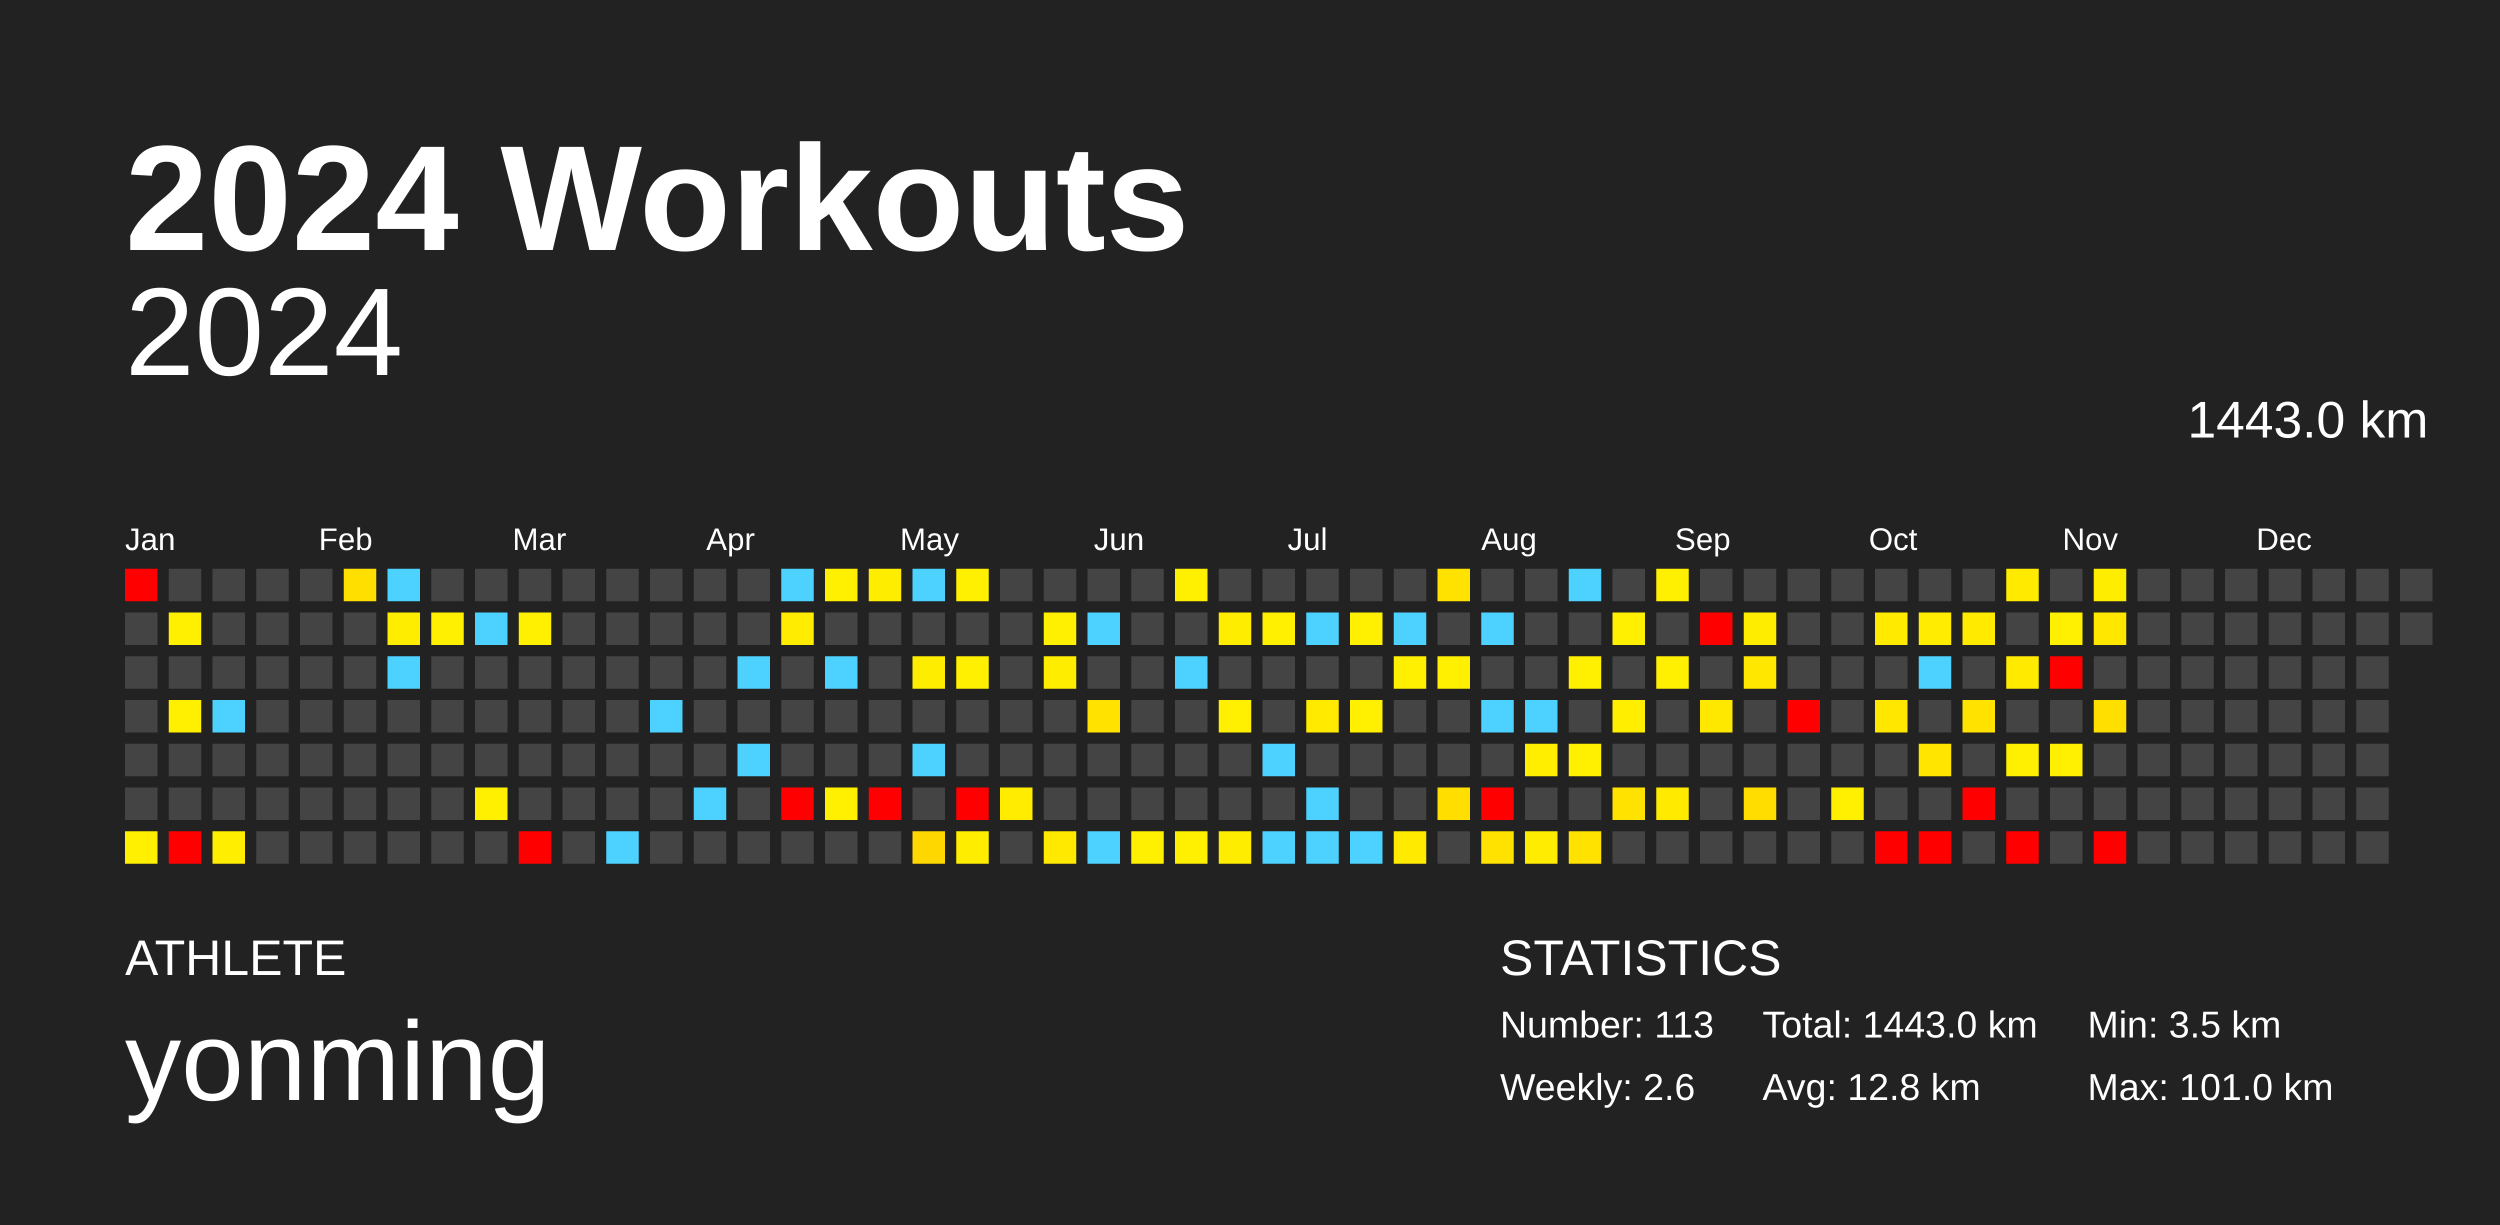
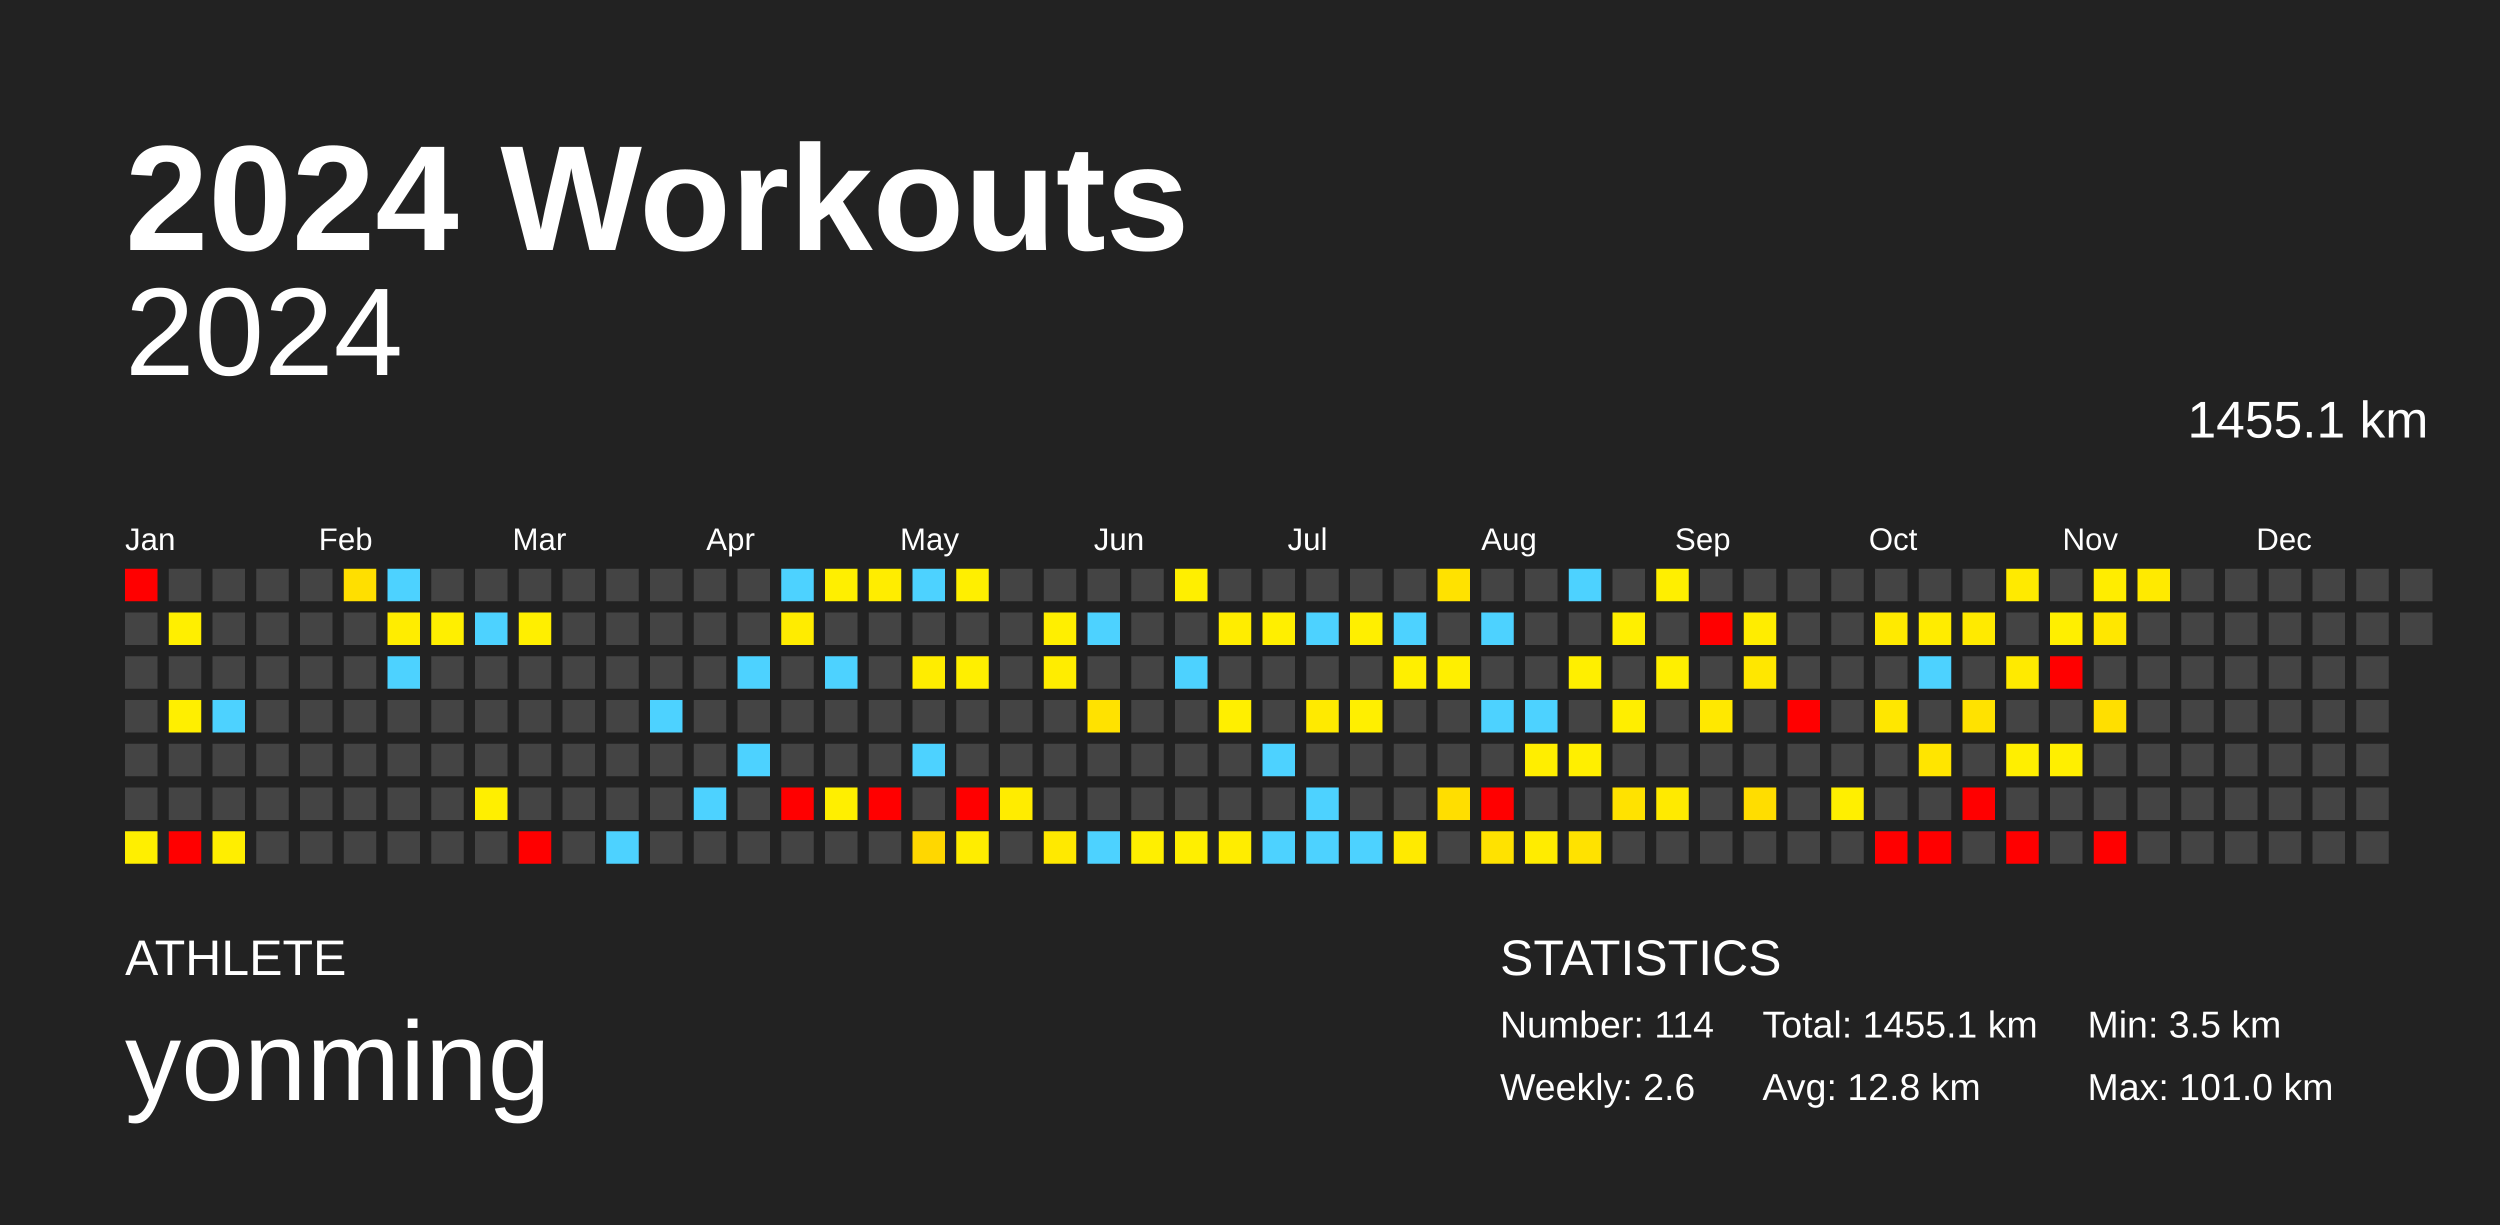
<svg xmlns="http://www.w3.org/2000/svg" baseProfile="full" height="98mm" version="1.1" viewBox="0,0,200,98" width="200mm">
  <defs />
  <rect fill="#222222" height="98" width="200" x="0" y="0" />
  <text fill="#FFFFFF" style="font-size:12px; font-family:Arial; font-weight:bold;" x="10" y="20">2024 Workouts</text>
  <text fill="#FFFFFF" style="font-size:4px; font-family:Arial" x="10" y="78">ATHLETE</text>
  <text fill="#FFFFFF" style="font-size:9px; font-family:Arial" x="10" y="88">yonming</text>
  <text fill="#FFFFFF" style="font-size:4px; font-family:Arial" x="120" y="78">STATISTICS</text>
-   <text fill="#FFFFFF" style="font-size:3px; font-family:Arial" x="120" y="83">Number: 113</text>
+   <text fill="#FFFFFF" style="font-size:3px; font-family:Arial" x="120" y="83">Number: 114</text>
  <text fill="#FFFFFF" style="font-size:3px; font-family:Arial" x="120" y="88">Weekly: 2.6</text>
-   <text fill="#FFFFFF" style="font-size:3px; font-family:Arial" x="141" y="83">Total: 1443.0 km</text>
+   <text fill="#FFFFFF" style="font-size:3px; font-family:Arial" x="141" y="83">Total: 1455.1 km</text>
  <text fill="#FFFFFF" style="font-size:3px; font-family:Arial" x="141" y="88">Avg: 12.8 km</text>
  <text fill="#FFFFFF" style="font-size:3px; font-family:Arial" x="167" y="83">Min: 3.5 km</text>
  <text fill="#FFFFFF" style="font-size:3px; font-family:Arial" x="167" y="88">Max: 101.0 km</text>
  <text alignment-baseline="hanging" fill="#FFFFFF" style="font-size:10.0px; font-family:Arial;" x="10" y="30">2024</text>
-   <text alignment-baseline="hanging" fill="#FFFFFF" style="font-size:4.125px; font-family:Arial;" x="175" y="35">1443.0 km</text>
+   <text alignment-baseline="hanging" fill="#FFFFFF" style="font-size:4.125px; font-family:Arial;" x="175" y="35">1455.1 km</text>
  <text fill="#FFFFFF" style="font-size:2.5px; font-family:Arial" x="10.0" y="44">Jan</text>
  <text fill="#FFFFFF" style="font-size:2.5px; font-family:Arial" x="25.5" y="44">Feb</text>
  <text fill="#FFFFFF" style="font-size:2.5px; font-family:Arial" x="41.0" y="44">Mar</text>
  <text fill="#FFFFFF" style="font-size:2.5px; font-family:Arial" x="56.5" y="44">Apr</text>
  <text fill="#FFFFFF" style="font-size:2.5px; font-family:Arial" x="72.0" y="44">May</text>
  <text fill="#FFFFFF" style="font-size:2.5px; font-family:Arial" x="87.5" y="44">Jun</text>
  <text fill="#FFFFFF" style="font-size:2.5px; font-family:Arial" x="103.0" y="44">Jul</text>
  <text fill="#FFFFFF" style="font-size:2.5px; font-family:Arial" x="118.5" y="44">Aug</text>
  <text fill="#FFFFFF" style="font-size:2.5px; font-family:Arial" x="134.0" y="44">Sep</text>
  <text fill="#FFFFFF" style="font-size:2.5px; font-family:Arial" x="149.5" y="44">Oct</text>
  <text fill="#FFFFFF" style="font-size:2.5px; font-family:Arial" x="165.0" y="44">Nov</text>
  <text fill="#FFFFFF" style="font-size:2.5px; font-family:Arial" x="180.5" y="44">Dec</text>
  <rect fill="red" height="2.6" width="2.6" x="10.0" y="45.5" />
  <rect fill="#444444" height="2.6" width="2.6" x="10.0" y="49.0" />
  <rect fill="#444444" height="2.6" width="2.6" x="10.0" y="52.5" />
  <rect fill="#444444" height="2.6" width="2.6" x="10.0" y="56.0" />
  <rect fill="#444444" height="2.6" width="2.6" x="10.0" y="59.5" />
  <rect fill="#444444" height="2.6" width="2.6" x="10.0" y="63.0" />
  <rect fill="#ffef00" height="2.6" width="2.6" x="10.0" y="66.5" />
  <rect fill="#444444" height="2.6" width="2.6" x="13.5" y="45.5" />
  <rect fill="#ffef00" height="2.6" width="2.6" x="13.5" y="49.0" />
  <rect fill="#444444" height="2.6" width="2.6" x="13.5" y="52.5" />
  <rect fill="#ffef00" height="2.6" width="2.6" x="13.5" y="56.0" />
  <rect fill="#444444" height="2.6" width="2.6" x="13.5" y="59.5" />
  <rect fill="#444444" height="2.6" width="2.6" x="13.5" y="63.0" />
  <rect fill="red" height="2.6" width="2.6" x="13.5" y="66.5" />
  <rect fill="#444444" height="2.6" width="2.6" x="17.0" y="45.5" />
  <rect fill="#444444" height="2.6" width="2.6" x="17.0" y="49.0" />
  <rect fill="#444444" height="2.6" width="2.6" x="17.0" y="52.5" />
  <rect fill="#4dd2ff" height="2.6" width="2.6" x="17.0" y="56.0" />
  <rect fill="#444444" height="2.6" width="2.6" x="17.0" y="59.5" />
  <rect fill="#444444" height="2.6" width="2.6" x="17.0" y="63.0" />
  <rect fill="#ffee00" height="2.6" width="2.6" x="17.0" y="66.5" />
  <rect fill="#444444" height="2.6" width="2.6" x="20.5" y="45.5" />
  <rect fill="#444444" height="2.6" width="2.6" x="20.5" y="49.0" />
  <rect fill="#444444" height="2.6" width="2.6" x="20.5" y="52.5" />
  <rect fill="#444444" height="2.6" width="2.6" x="20.5" y="56.0" />
  <rect fill="#444444" height="2.6" width="2.6" x="20.5" y="59.5" />
  <rect fill="#444444" height="2.6" width="2.6" x="20.5" y="63.0" />
  <rect fill="#444444" height="2.6" width="2.6" x="20.5" y="66.5" />
  <rect fill="#444444" height="2.6" width="2.6" x="24.0" y="45.5" />
  <rect fill="#444444" height="2.6" width="2.6" x="24.0" y="49.0" />
  <rect fill="#444444" height="2.6" width="2.6" x="24.0" y="52.5" />
  <rect fill="#444444" height="2.6" width="2.6" x="24.0" y="56.0" />
  <rect fill="#444444" height="2.6" width="2.6" x="24.0" y="59.5" />
  <rect fill="#444444" height="2.6" width="2.6" x="24.0" y="63.0" />
  <rect fill="#444444" height="2.6" width="2.6" x="24.0" y="66.5" />
  <rect fill="#ffdf00" height="2.6" width="2.6" x="27.5" y="45.5" />
  <rect fill="#444444" height="2.6" width="2.6" x="27.5" y="49.0" />
  <rect fill="#444444" height="2.6" width="2.6" x="27.5" y="52.5" />
  <rect fill="#444444" height="2.6" width="2.6" x="27.5" y="56.0" />
  <rect fill="#444444" height="2.6" width="2.6" x="27.5" y="59.5" />
  <rect fill="#444444" height="2.6" width="2.6" x="27.5" y="63.0" />
  <rect fill="#444444" height="2.6" width="2.6" x="27.5" y="66.5" />
  <rect fill="#4dd2ff" height="2.6" width="2.6" x="31.0" y="45.5" />
  <rect fill="#ffed00" height="2.6" width="2.6" x="31.0" y="49.0" />
  <rect fill="#4dd2ff" height="2.6" width="2.6" x="31.0" y="52.5" />
  <rect fill="#444444" height="2.6" width="2.6" x="31.0" y="56.0" />
  <rect fill="#444444" height="2.6" width="2.6" x="31.0" y="59.5" />
  <rect fill="#444444" height="2.6" width="2.6" x="31.0" y="63.0" />
  <rect fill="#444444" height="2.6" width="2.6" x="31.0" y="66.5" />
  <rect fill="#444444" height="2.6" width="2.6" x="34.5" y="45.5" />
  <rect fill="#ffef00" height="2.6" width="2.6" x="34.5" y="49.0" />
  <rect fill="#444444" height="2.6" width="2.6" x="34.5" y="52.5" />
  <rect fill="#444444" height="2.6" width="2.6" x="34.5" y="56.0" />
  <rect fill="#444444" height="2.6" width="2.6" x="34.5" y="59.5" />
  <rect fill="#444444" height="2.6" width="2.6" x="34.5" y="63.0" />
  <rect fill="#444444" height="2.6" width="2.6" x="34.5" y="66.5" />
  <rect fill="#444444" height="2.6" width="2.6" x="38.0" y="45.5" />
  <rect fill="#4dd2ff" height="2.6" width="2.6" x="38.0" y="49.0" />
  <rect fill="#444444" height="2.6" width="2.6" x="38.0" y="52.5" />
  <rect fill="#444444" height="2.6" width="2.6" x="38.0" y="56.0" />
  <rect fill="#444444" height="2.6" width="2.6" x="38.0" y="59.5" />
  <rect fill="#ffef00" height="2.6" width="2.6" x="38.0" y="63.0" />
  <rect fill="#444444" height="2.6" width="2.6" x="38.0" y="66.5" />
  <rect fill="#444444" height="2.6" width="2.6" x="41.5" y="45.5" />
  <rect fill="#ffef00" height="2.6" width="2.6" x="41.5" y="49.0" />
  <rect fill="#444444" height="2.6" width="2.6" x="41.5" y="52.5" />
  <rect fill="#444444" height="2.6" width="2.6" x="41.5" y="56.0" />
  <rect fill="#444444" height="2.6" width="2.6" x="41.5" y="59.5" />
  <rect fill="#444444" height="2.6" width="2.6" x="41.5" y="63.0" />
  <rect fill="red" height="2.6" width="2.6" x="41.5" y="66.5" />
  <rect fill="#444444" height="2.6" width="2.6" x="45.0" y="45.5" />
  <rect fill="#444444" height="2.6" width="2.6" x="45.0" y="49.0" />
  <rect fill="#444444" height="2.6" width="2.6" x="45.0" y="52.5" />
  <rect fill="#444444" height="2.6" width="2.6" x="45.0" y="56.0" />
  <rect fill="#444444" height="2.6" width="2.6" x="45.0" y="59.5" />
  <rect fill="#444444" height="2.6" width="2.6" x="45.0" y="63.0" />
  <rect fill="#444444" height="2.6" width="2.6" x="45.0" y="66.5" />
  <rect fill="#444444" height="2.6" width="2.6" x="48.5" y="45.5" />
  <rect fill="#444444" height="2.6" width="2.6" x="48.5" y="49.0" />
  <rect fill="#444444" height="2.6" width="2.6" x="48.5" y="52.5" />
  <rect fill="#444444" height="2.6" width="2.6" x="48.5" y="56.0" />
  <rect fill="#444444" height="2.6" width="2.6" x="48.5" y="59.5" />
  <rect fill="#444444" height="2.6" width="2.6" x="48.5" y="63.0" />
  <rect fill="#4dd2ff" height="2.6" width="2.6" x="48.5" y="66.5" />
  <rect fill="#444444" height="2.6" width="2.6" x="52.0" y="45.5" />
  <rect fill="#444444" height="2.6" width="2.6" x="52.0" y="49.0" />
  <rect fill="#444444" height="2.6" width="2.6" x="52.0" y="52.5" />
  <rect fill="#4dd2ff" height="2.6" width="2.6" x="52.0" y="56.0" />
  <rect fill="#444444" height="2.6" width="2.6" x="52.0" y="59.5" />
  <rect fill="#444444" height="2.6" width="2.6" x="52.0" y="63.0" />
  <rect fill="#444444" height="2.6" width="2.6" x="52.0" y="66.5" />
  <rect fill="#444444" height="2.6" width="2.6" x="55.5" y="45.5" />
  <rect fill="#444444" height="2.6" width="2.6" x="55.5" y="49.0" />
  <rect fill="#444444" height="2.6" width="2.6" x="55.5" y="52.5" />
  <rect fill="#444444" height="2.6" width="2.6" x="55.5" y="56.0" />
  <rect fill="#444444" height="2.6" width="2.6" x="55.5" y="59.5" />
  <rect fill="#4dd2ff" height="2.6" width="2.6" x="55.5" y="63.0" />
  <rect fill="#444444" height="2.6" width="2.6" x="55.5" y="66.5" />
  <rect fill="#444444" height="2.6" width="2.6" x="59.0" y="45.5" />
  <rect fill="#444444" height="2.6" width="2.6" x="59.0" y="49.0" />
  <rect fill="#4dd2ff" height="2.6" width="2.6" x="59.0" y="52.5" />
  <rect fill="#444444" height="2.6" width="2.6" x="59.0" y="56.0" />
  <rect fill="#4dd2ff" height="2.6" width="2.6" x="59.0" y="59.5" />
  <rect fill="#444444" height="2.6" width="2.6" x="59.0" y="63.0" />
  <rect fill="#444444" height="2.6" width="2.6" x="59.0" y="66.5" />
  <rect fill="#4dd2ff" height="2.6" width="2.6" x="62.5" y="45.5" />
  <rect fill="#ffec00" height="2.6" width="2.6" x="62.5" y="49.0" />
  <rect fill="#444444" height="2.6" width="2.6" x="62.5" y="52.5" />
  <rect fill="#444444" height="2.6" width="2.6" x="62.5" y="56.0" />
  <rect fill="#444444" height="2.6" width="2.6" x="62.5" y="59.5" />
  <rect fill="red" height="2.6" width="2.6" x="62.5" y="63.0" />
  <rect fill="#444444" height="2.6" width="2.6" x="62.5" y="66.5" />
  <rect fill="#ffef00" height="2.6" width="2.6" x="66.0" y="45.5" />
  <rect fill="#444444" height="2.6" width="2.6" x="66.0" y="49.0" />
  <rect fill="#4dd2ff" height="2.6" width="2.6" x="66.0" y="52.5" />
  <rect fill="#444444" height="2.6" width="2.6" x="66.0" y="56.0" />
  <rect fill="#444444" height="2.6" width="2.6" x="66.0" y="59.5" />
  <rect fill="#ffef00" height="2.6" width="2.6" x="66.0" y="63.0" />
  <rect fill="#444444" height="2.6" width="2.6" x="66.0" y="66.5" />
  <rect fill="#ffed00" height="2.6" width="2.6" x="69.5" y="45.5" />
  <rect fill="#444444" height="2.6" width="2.6" x="69.5" y="49.0" />
  <rect fill="#444444" height="2.6" width="2.6" x="69.5" y="52.5" />
  <rect fill="#444444" height="2.6" width="2.6" x="69.5" y="56.0" />
  <rect fill="#444444" height="2.6" width="2.6" x="69.5" y="59.5" />
  <rect fill="red" height="2.6" width="2.6" x="69.5" y="63.0" />
  <rect fill="#444444" height="2.6" width="2.6" x="69.5" y="66.5" />
  <rect fill="#4dd2ff" height="2.6" width="2.6" x="73.0" y="45.5" />
  <rect fill="#444444" height="2.6" width="2.6" x="73.0" y="49.0" />
  <rect fill="#ffed00" height="2.6" width="2.6" x="73.0" y="52.5" />
  <rect fill="#444444" height="2.6" width="2.6" x="73.0" y="56.0" />
  <rect fill="#4dd2ff" height="2.6" width="2.6" x="73.0" y="59.5" />
  <rect fill="#444444" height="2.6" width="2.6" x="73.0" y="63.0" />
  <rect fill="#ffd700" height="2.6" width="2.6" x="73.0" y="66.5" />
  <rect fill="#ffef00" height="2.6" width="2.6" x="76.5" y="45.5" />
  <rect fill="#444444" height="2.6" width="2.6" x="76.5" y="49.0" />
  <rect fill="#ffef00" height="2.6" width="2.6" x="76.5" y="52.5" />
  <rect fill="#444444" height="2.6" width="2.6" x="76.5" y="56.0" />
  <rect fill="#444444" height="2.6" width="2.6" x="76.5" y="59.5" />
  <rect fill="red" height="2.6" width="2.6" x="76.5" y="63.0" />
  <rect fill="#ffed00" height="2.6" width="2.6" x="76.5" y="66.5" />
  <rect fill="#444444" height="2.6" width="2.6" x="80.0" y="45.5" />
  <rect fill="#444444" height="2.6" width="2.6" x="80.0" y="49.0" />
  <rect fill="#444444" height="2.6" width="2.6" x="80.0" y="52.5" />
  <rect fill="#444444" height="2.6" width="2.6" x="80.0" y="56.0" />
  <rect fill="#444444" height="2.6" width="2.6" x="80.0" y="59.5" />
  <rect fill="#ffec00" height="2.6" width="2.6" x="80.0" y="63.0" />
  <rect fill="#444444" height="2.6" width="2.6" x="80.0" y="66.5" />
  <rect fill="#444444" height="2.6" width="2.6" x="83.5" y="45.5" />
  <rect fill="#ffef00" height="2.6" width="2.6" x="83.5" y="49.0" />
  <rect fill="#ffed00" height="2.6" width="2.6" x="83.5" y="52.5" />
  <rect fill="#444444" height="2.6" width="2.6" x="83.5" y="56.0" />
  <rect fill="#444444" height="2.6" width="2.6" x="83.5" y="59.5" />
  <rect fill="#444444" height="2.6" width="2.6" x="83.5" y="63.0" />
  <rect fill="#ffe900" height="2.6" width="2.6" x="83.5" y="66.5" />
  <rect fill="#444444" height="2.6" width="2.6" x="87.0" y="45.5" />
  <rect fill="#4dd2ff" height="2.6" width="2.6" x="87.0" y="49.0" />
  <rect fill="#444444" height="2.6" width="2.6" x="87.0" y="52.5" />
  <rect fill="#ffe200" height="2.6" width="2.6" x="87.0" y="56.0" />
  <rect fill="#444444" height="2.6" width="2.6" x="87.0" y="59.5" />
  <rect fill="#444444" height="2.6" width="2.6" x="87.0" y="63.0" />
  <rect fill="#4dd2ff" height="2.6" width="2.6" x="87.0" y="66.5" />
  <rect fill="#444444" height="2.6" width="2.6" x="90.5" y="45.5" />
  <rect fill="#444444" height="2.6" width="2.6" x="90.5" y="49.0" />
  <rect fill="#444444" height="2.6" width="2.6" x="90.5" y="52.5" />
  <rect fill="#444444" height="2.6" width="2.6" x="90.5" y="56.0" />
  <rect fill="#444444" height="2.6" width="2.6" x="90.5" y="59.5" />
  <rect fill="#444444" height="2.6" width="2.6" x="90.5" y="63.0" />
  <rect fill="#ffef00" height="2.6" width="2.6" x="90.5" y="66.5" />
  <rect fill="#ffef00" height="2.6" width="2.6" x="94.0" y="45.5" />
  <rect fill="#444444" height="2.6" width="2.6" x="94.0" y="49.0" />
  <rect fill="#4dd2ff" height="2.6" width="2.6" x="94.0" y="52.5" />
  <rect fill="#444444" height="2.6" width="2.6" x="94.0" y="56.0" />
  <rect fill="#444444" height="2.6" width="2.6" x="94.0" y="59.5" />
  <rect fill="#444444" height="2.6" width="2.6" x="94.0" y="63.0" />
  <rect fill="#ffef00" height="2.6" width="2.6" x="94.0" y="66.5" />
  <rect fill="#444444" height="2.6" width="2.6" x="97.5" y="45.5" />
  <rect fill="#ffed00" height="2.6" width="2.6" x="97.5" y="49.0" />
  <rect fill="#444444" height="2.6" width="2.6" x="97.5" y="52.5" />
  <rect fill="#ffef00" height="2.6" width="2.6" x="97.5" y="56.0" />
  <rect fill="#444444" height="2.6" width="2.6" x="97.5" y="59.5" />
  <rect fill="#444444" height="2.6" width="2.6" x="97.5" y="63.0" />
  <rect fill="#ffed00" height="2.6" width="2.6" x="97.5" y="66.5" />
  <rect fill="#444444" height="2.6" width="2.6" x="101.0" y="45.5" />
  <rect fill="#ffef00" height="2.6" width="2.6" x="101.0" y="49.0" />
  <rect fill="#444444" height="2.6" width="2.6" x="101.0" y="52.5" />
  <rect fill="#444444" height="2.6" width="2.6" x="101.0" y="56.0" />
  <rect fill="#4dd2ff" height="2.6" width="2.6" x="101.0" y="59.5" />
  <rect fill="#444444" height="2.6" width="2.6" x="101.0" y="63.0" />
  <rect fill="#4dd2ff" height="2.6" width="2.6" x="101.0" y="66.5" />
  <rect fill="#444444" height="2.6" width="2.6" x="104.5" y="45.5" />
  <rect fill="#4dd2ff" height="2.6" width="2.6" x="104.5" y="49.0" />
  <rect fill="#444444" height="2.6" width="2.6" x="104.5" y="52.5" />
  <rect fill="#ffea00" height="2.6" width="2.6" x="104.5" y="56.0" />
  <rect fill="#444444" height="2.6" width="2.6" x="104.5" y="59.5" />
  <rect fill="#4dd2ff" height="2.6" width="2.6" x="104.5" y="63.0" />
  <rect fill="#4dd2ff" height="2.6" width="2.6" x="104.5" y="66.5" />
  <rect fill="#444444" height="2.6" width="2.6" x="108.0" y="45.5" />
  <rect fill="#ffef00" height="2.6" width="2.6" x="108.0" y="49.0" />
  <rect fill="#444444" height="2.6" width="2.6" x="108.0" y="52.5" />
  <rect fill="#ffef00" height="2.6" width="2.6" x="108.0" y="56.0" />
  <rect fill="#444444" height="2.6" width="2.6" x="108.0" y="59.5" />
  <rect fill="#444444" height="2.6" width="2.6" x="108.0" y="63.0" />
  <rect fill="#4dd2ff" height="2.6" width="2.6" x="108.0" y="66.5" />
  <rect fill="#444444" height="2.6" width="2.6" x="111.5" y="45.5" />
  <rect fill="#4dd2ff" height="2.6" width="2.6" x="111.5" y="49.0" />
  <rect fill="#ffef00" height="2.6" width="2.6" x="111.5" y="52.5" />
  <rect fill="#444444" height="2.6" width="2.6" x="111.5" y="56.0" />
  <rect fill="#444444" height="2.6" width="2.6" x="111.5" y="59.5" />
  <rect fill="#444444" height="2.6" width="2.6" x="111.5" y="63.0" />
  <rect fill="#ffea00" height="2.6" width="2.6" x="111.5" y="66.5" />
  <rect fill="#ffe200" height="2.6" width="2.6" x="115.0" y="45.5" />
  <rect fill="#444444" height="2.6" width="2.6" x="115.0" y="49.0" />
  <rect fill="#ffef00" height="2.6" width="2.6" x="115.0" y="52.5" />
  <rect fill="#444444" height="2.6" width="2.6" x="115.0" y="56.0" />
  <rect fill="#444444" height="2.6" width="2.6" x="115.0" y="59.5" />
  <rect fill="#ffde00" height="2.6" width="2.6" x="115.0" y="63.0" />
  <rect fill="#444444" height="2.6" width="2.6" x="115.0" y="66.5" />
  <rect fill="#444444" height="2.6" width="2.6" x="118.5" y="45.5" />
  <rect fill="#4dd2ff" height="2.6" width="2.6" x="118.5" y="49.0" />
  <rect fill="#444444" height="2.6" width="2.6" x="118.5" y="52.5" />
  <rect fill="#4dd2ff" height="2.6" width="2.6" x="118.5" y="56.0" />
  <rect fill="#444444" height="2.6" width="2.6" x="118.5" y="59.5" />
  <rect fill="red" height="2.6" width="2.6" x="118.5" y="63.0" />
  <rect fill="#ffe200" height="2.6" width="2.6" x="118.5" y="66.5" />
  <rect fill="#444444" height="2.6" width="2.6" x="122.0" y="45.5" />
  <rect fill="#444444" height="2.6" width="2.6" x="122.0" y="49.0" />
  <rect fill="#444444" height="2.6" width="2.6" x="122.0" y="52.5" />
  <rect fill="#4dd2ff" height="2.6" width="2.6" x="122.0" y="56.0" />
  <rect fill="#ffee00" height="2.6" width="2.6" x="122.0" y="59.5" />
  <rect fill="#444444" height="2.6" width="2.6" x="122.0" y="63.0" />
  <rect fill="#ffec00" height="2.6" width="2.6" x="122.0" y="66.5" />
  <rect fill="#4dd2ff" height="2.6" width="2.6" x="125.5" y="45.5" />
  <rect fill="#444444" height="2.6" width="2.6" x="125.5" y="49.0" />
  <rect fill="#ffef00" height="2.6" width="2.6" x="125.5" y="52.5" />
  <rect fill="#444444" height="2.6" width="2.6" x="125.5" y="56.0" />
  <rect fill="#ffef00" height="2.6" width="2.6" x="125.5" y="59.5" />
  <rect fill="#444444" height="2.6" width="2.6" x="125.5" y="63.0" />
  <rect fill="#ffe200" height="2.6" width="2.6" x="125.5" y="66.5" />
  <rect fill="#444444" height="2.6" width="2.6" x="129.0" y="45.5" />
  <rect fill="#ffef00" height="2.6" width="2.6" x="129.0" y="49.0" />
  <rect fill="#444444" height="2.6" width="2.6" x="129.0" y="52.5" />
  <rect fill="#ffee00" height="2.6" width="2.6" x="129.0" y="56.0" />
  <rect fill="#444444" height="2.6" width="2.6" x="129.0" y="59.5" />
  <rect fill="#ffe200" height="2.6" width="2.6" x="129.0" y="63.0" />
  <rect fill="#444444" height="2.6" width="2.6" x="129.0" y="66.5" />
  <rect fill="#ffef00" height="2.6" width="2.6" x="132.5" y="45.5" />
  <rect fill="#444444" height="2.6" width="2.6" x="132.5" y="49.0" />
  <rect fill="#ffef00" height="2.6" width="2.6" x="132.5" y="52.5" />
  <rect fill="#444444" height="2.6" width="2.6" x="132.5" y="56.0" />
  <rect fill="#444444" height="2.6" width="2.6" x="132.5" y="59.5" />
  <rect fill="#ffea00" height="2.6" width="2.6" x="132.5" y="63.0" />
  <rect fill="#444444" height="2.6" width="2.6" x="132.5" y="66.5" />
  <rect fill="#444444" height="2.6" width="2.6" x="136.0" y="45.5" />
  <rect fill="red" height="2.6" width="2.6" x="136.0" y="49.0" />
  <rect fill="#444444" height="2.6" width="2.6" x="136.0" y="52.5" />
  <rect fill="#ffe800" height="2.6" width="2.6" x="136.0" y="56.0" />
  <rect fill="#444444" height="2.6" width="2.6" x="136.0" y="59.5" />
  <rect fill="#444444" height="2.6" width="2.6" x="136.0" y="63.0" />
  <rect fill="#444444" height="2.6" width="2.6" x="136.0" y="66.5" />
  <rect fill="#444444" height="2.6" width="2.6" x="139.5" y="45.5" />
  <rect fill="#ffed00" height="2.6" width="2.6" x="139.5" y="49.0" />
  <rect fill="#ffe700" height="2.6" width="2.6" x="139.5" y="52.5" />
  <rect fill="#444444" height="2.6" width="2.6" x="139.5" y="56.0" />
  <rect fill="#444444" height="2.6" width="2.6" x="139.5" y="59.5" />
  <rect fill="#ffdd00" height="2.6" width="2.6" x="139.5" y="63.0" />
  <rect fill="#444444" height="2.6" width="2.6" x="139.5" y="66.5" />
  <rect fill="#444444" height="2.6" width="2.6" x="143.0" y="45.5" />
  <rect fill="#444444" height="2.6" width="2.6" x="143.0" y="49.0" />
  <rect fill="#444444" height="2.6" width="2.6" x="143.0" y="52.5" />
  <rect fill="red" height="2.6" width="2.6" x="143.0" y="56.0" />
  <rect fill="#444444" height="2.6" width="2.6" x="143.0" y="59.5" />
  <rect fill="#444444" height="2.6" width="2.6" x="143.0" y="63.0" />
  <rect fill="#444444" height="2.6" width="2.6" x="143.0" y="66.5" />
  <rect fill="#444444" height="2.6" width="2.6" x="146.5" y="45.5" />
  <rect fill="#444444" height="2.6" width="2.6" x="146.5" y="49.0" />
  <rect fill="#444444" height="2.6" width="2.6" x="146.5" y="52.5" />
  <rect fill="#444444" height="2.6" width="2.6" x="146.5" y="56.0" />
  <rect fill="#444444" height="2.6" width="2.6" x="146.5" y="59.5" />
  <rect fill="#ffef00" height="2.6" width="2.6" x="146.5" y="63.0" />
  <rect fill="#444444" height="2.6" width="2.6" x="146.5" y="66.5" />
  <rect fill="#444444" height="2.6" width="2.6" x="150.0" y="45.5" />
  <rect fill="#ffea00" height="2.6" width="2.6" x="150.0" y="49.0" />
  <rect fill="#444444" height="2.6" width="2.6" x="150.0" y="52.5" />
  <rect fill="#ffe700" height="2.6" width="2.6" x="150.0" y="56.0" />
  <rect fill="#444444" height="2.6" width="2.6" x="150.0" y="59.5" />
  <rect fill="#444444" height="2.6" width="2.6" x="150.0" y="63.0" />
  <rect fill="red" height="2.6" width="2.6" x="150.0" y="66.5" />
  <rect fill="#444444" height="2.6" width="2.6" x="153.5" y="45.5" />
  <rect fill="#ffec00" height="2.6" width="2.6" x="153.5" y="49.0" />
  <rect fill="#4dd2ff" height="2.6" width="2.6" x="153.5" y="52.5" />
  <rect fill="#444444" height="2.6" width="2.6" x="153.5" y="56.0" />
  <rect fill="#ffe500" height="2.6" width="2.6" x="153.5" y="59.5" />
  <rect fill="#444444" height="2.6" width="2.6" x="153.5" y="63.0" />
  <rect fill="red" height="2.6" width="2.6" x="153.5" y="66.5" />
  <rect fill="#444444" height="2.6" width="2.6" x="157.0" y="45.5" />
  <rect fill="#ffea00" height="2.6" width="2.6" x="157.0" y="49.0" />
  <rect fill="#444444" height="2.6" width="2.6" x="157.0" y="52.5" />
  <rect fill="#ffe200" height="2.6" width="2.6" x="157.0" y="56.0" />
  <rect fill="#444444" height="2.6" width="2.6" x="157.0" y="59.5" />
  <rect fill="red" height="2.6" width="2.6" x="157.0" y="63.0" />
  <rect fill="#444444" height="2.6" width="2.6" x="157.0" y="66.5" />
  <rect fill="#ffea00" height="2.6" width="2.6" x="160.5" y="45.5" />
  <rect fill="#444444" height="2.6" width="2.6" x="160.5" y="49.0" />
  <rect fill="#ffea00" height="2.6" width="2.6" x="160.5" y="52.5" />
  <rect fill="#444444" height="2.6" width="2.6" x="160.5" y="56.0" />
  <rect fill="#ffef00" height="2.6" width="2.6" x="160.5" y="59.5" />
  <rect fill="#444444" height="2.6" width="2.6" x="160.5" y="63.0" />
  <rect fill="red" height="2.6" width="2.6" x="160.5" y="66.5" />
  <rect fill="#444444" height="2.6" width="2.6" x="164.0" y="45.5" />
  <rect fill="#ffef00" height="2.6" width="2.6" x="164.0" y="49.0" />
  <rect fill="red" height="2.6" width="2.6" x="164.0" y="52.5" />
  <rect fill="#444444" height="2.6" width="2.6" x="164.0" y="56.0" />
  <rect fill="#ffef00" height="2.6" width="2.6" x="164.0" y="59.5" />
  <rect fill="#444444" height="2.6" width="2.6" x="164.0" y="63.0" />
  <rect fill="#444444" height="2.6" width="2.6" x="164.0" y="66.5" />
  <rect fill="#ffed00" height="2.6" width="2.6" x="167.5" y="45.5" />
  <rect fill="#ffe700" height="2.6" width="2.6" x="167.5" y="49.0" />
  <rect fill="#444444" height="2.6" width="2.6" x="167.5" y="52.5" />
  <rect fill="#ffdf00" height="2.6" width="2.6" x="167.5" y="56.0" />
  <rect fill="#444444" height="2.6" width="2.6" x="167.5" y="59.5" />
  <rect fill="#444444" height="2.6" width="2.6" x="167.5" y="63.0" />
  <rect fill="red" height="2.6" width="2.6" x="167.5" y="66.5" />
-   <rect fill="#444444" height="2.6" width="2.6" x="171.0" y="45.5" />
+   <rect fill="#ffea00" height="2.6" width="2.6" x="171.0" y="45.5" />
  <rect fill="#444444" height="2.6" width="2.6" x="171.0" y="49.0" />
  <rect fill="#444444" height="2.6" width="2.6" x="171.0" y="52.5" />
  <rect fill="#444444" height="2.6" width="2.6" x="171.0" y="56.0" />
  <rect fill="#444444" height="2.6" width="2.6" x="171.0" y="59.5" />
  <rect fill="#444444" height="2.6" width="2.6" x="171.0" y="63.0" />
  <rect fill="#444444" height="2.6" width="2.6" x="171.0" y="66.5" />
  <rect fill="#444444" height="2.6" width="2.6" x="174.5" y="45.5" />
  <rect fill="#444444" height="2.6" width="2.6" x="174.5" y="49.0" />
  <rect fill="#444444" height="2.6" width="2.6" x="174.5" y="52.5" />
  <rect fill="#444444" height="2.6" width="2.6" x="174.5" y="56.0" />
  <rect fill="#444444" height="2.6" width="2.6" x="174.5" y="59.5" />
  <rect fill="#444444" height="2.6" width="2.6" x="174.5" y="63.0" />
  <rect fill="#444444" height="2.6" width="2.6" x="174.5" y="66.5" />
  <rect fill="#444444" height="2.6" width="2.6" x="178.0" y="45.5" />
  <rect fill="#444444" height="2.6" width="2.6" x="178.0" y="49.0" />
  <rect fill="#444444" height="2.6" width="2.6" x="178.0" y="52.5" />
  <rect fill="#444444" height="2.6" width="2.6" x="178.0" y="56.0" />
  <rect fill="#444444" height="2.6" width="2.6" x="178.0" y="59.5" />
  <rect fill="#444444" height="2.6" width="2.6" x="178.0" y="63.0" />
  <rect fill="#444444" height="2.6" width="2.6" x="178.0" y="66.5" />
  <rect fill="#444444" height="2.6" width="2.6" x="181.5" y="45.5" />
  <rect fill="#444444" height="2.6" width="2.6" x="181.5" y="49.0" />
  <rect fill="#444444" height="2.6" width="2.6" x="181.5" y="52.5" />
  <rect fill="#444444" height="2.6" width="2.6" x="181.5" y="56.0" />
  <rect fill="#444444" height="2.6" width="2.6" x="181.5" y="59.5" />
  <rect fill="#444444" height="2.6" width="2.6" x="181.5" y="63.0" />
  <rect fill="#444444" height="2.6" width="2.6" x="181.5" y="66.5" />
  <rect fill="#444444" height="2.6" width="2.6" x="185.0" y="45.5" />
  <rect fill="#444444" height="2.6" width="2.6" x="185.0" y="49.0" />
  <rect fill="#444444" height="2.6" width="2.6" x="185.0" y="52.5" />
  <rect fill="#444444" height="2.6" width="2.6" x="185.0" y="56.0" />
  <rect fill="#444444" height="2.6" width="2.6" x="185.0" y="59.5" />
  <rect fill="#444444" height="2.6" width="2.6" x="185.0" y="63.0" />
  <rect fill="#444444" height="2.6" width="2.6" x="185.0" y="66.5" />
  <rect fill="#444444" height="2.6" width="2.6" x="188.5" y="45.5" />
  <rect fill="#444444" height="2.6" width="2.6" x="188.5" y="49.0" />
  <rect fill="#444444" height="2.6" width="2.6" x="188.5" y="52.5" />
  <rect fill="#444444" height="2.6" width="2.6" x="188.5" y="56.0" />
  <rect fill="#444444" height="2.6" width="2.6" x="188.5" y="59.5" />
  <rect fill="#444444" height="2.6" width="2.6" x="188.5" y="63.0" />
  <rect fill="#444444" height="2.6" width="2.6" x="188.5" y="66.5" />
  <rect fill="#444444" height="2.6" width="2.6" x="192.0" y="45.5" />
  <rect fill="#444444" height="2.6" width="2.6" x="192.0" y="49.0" />
</svg>
